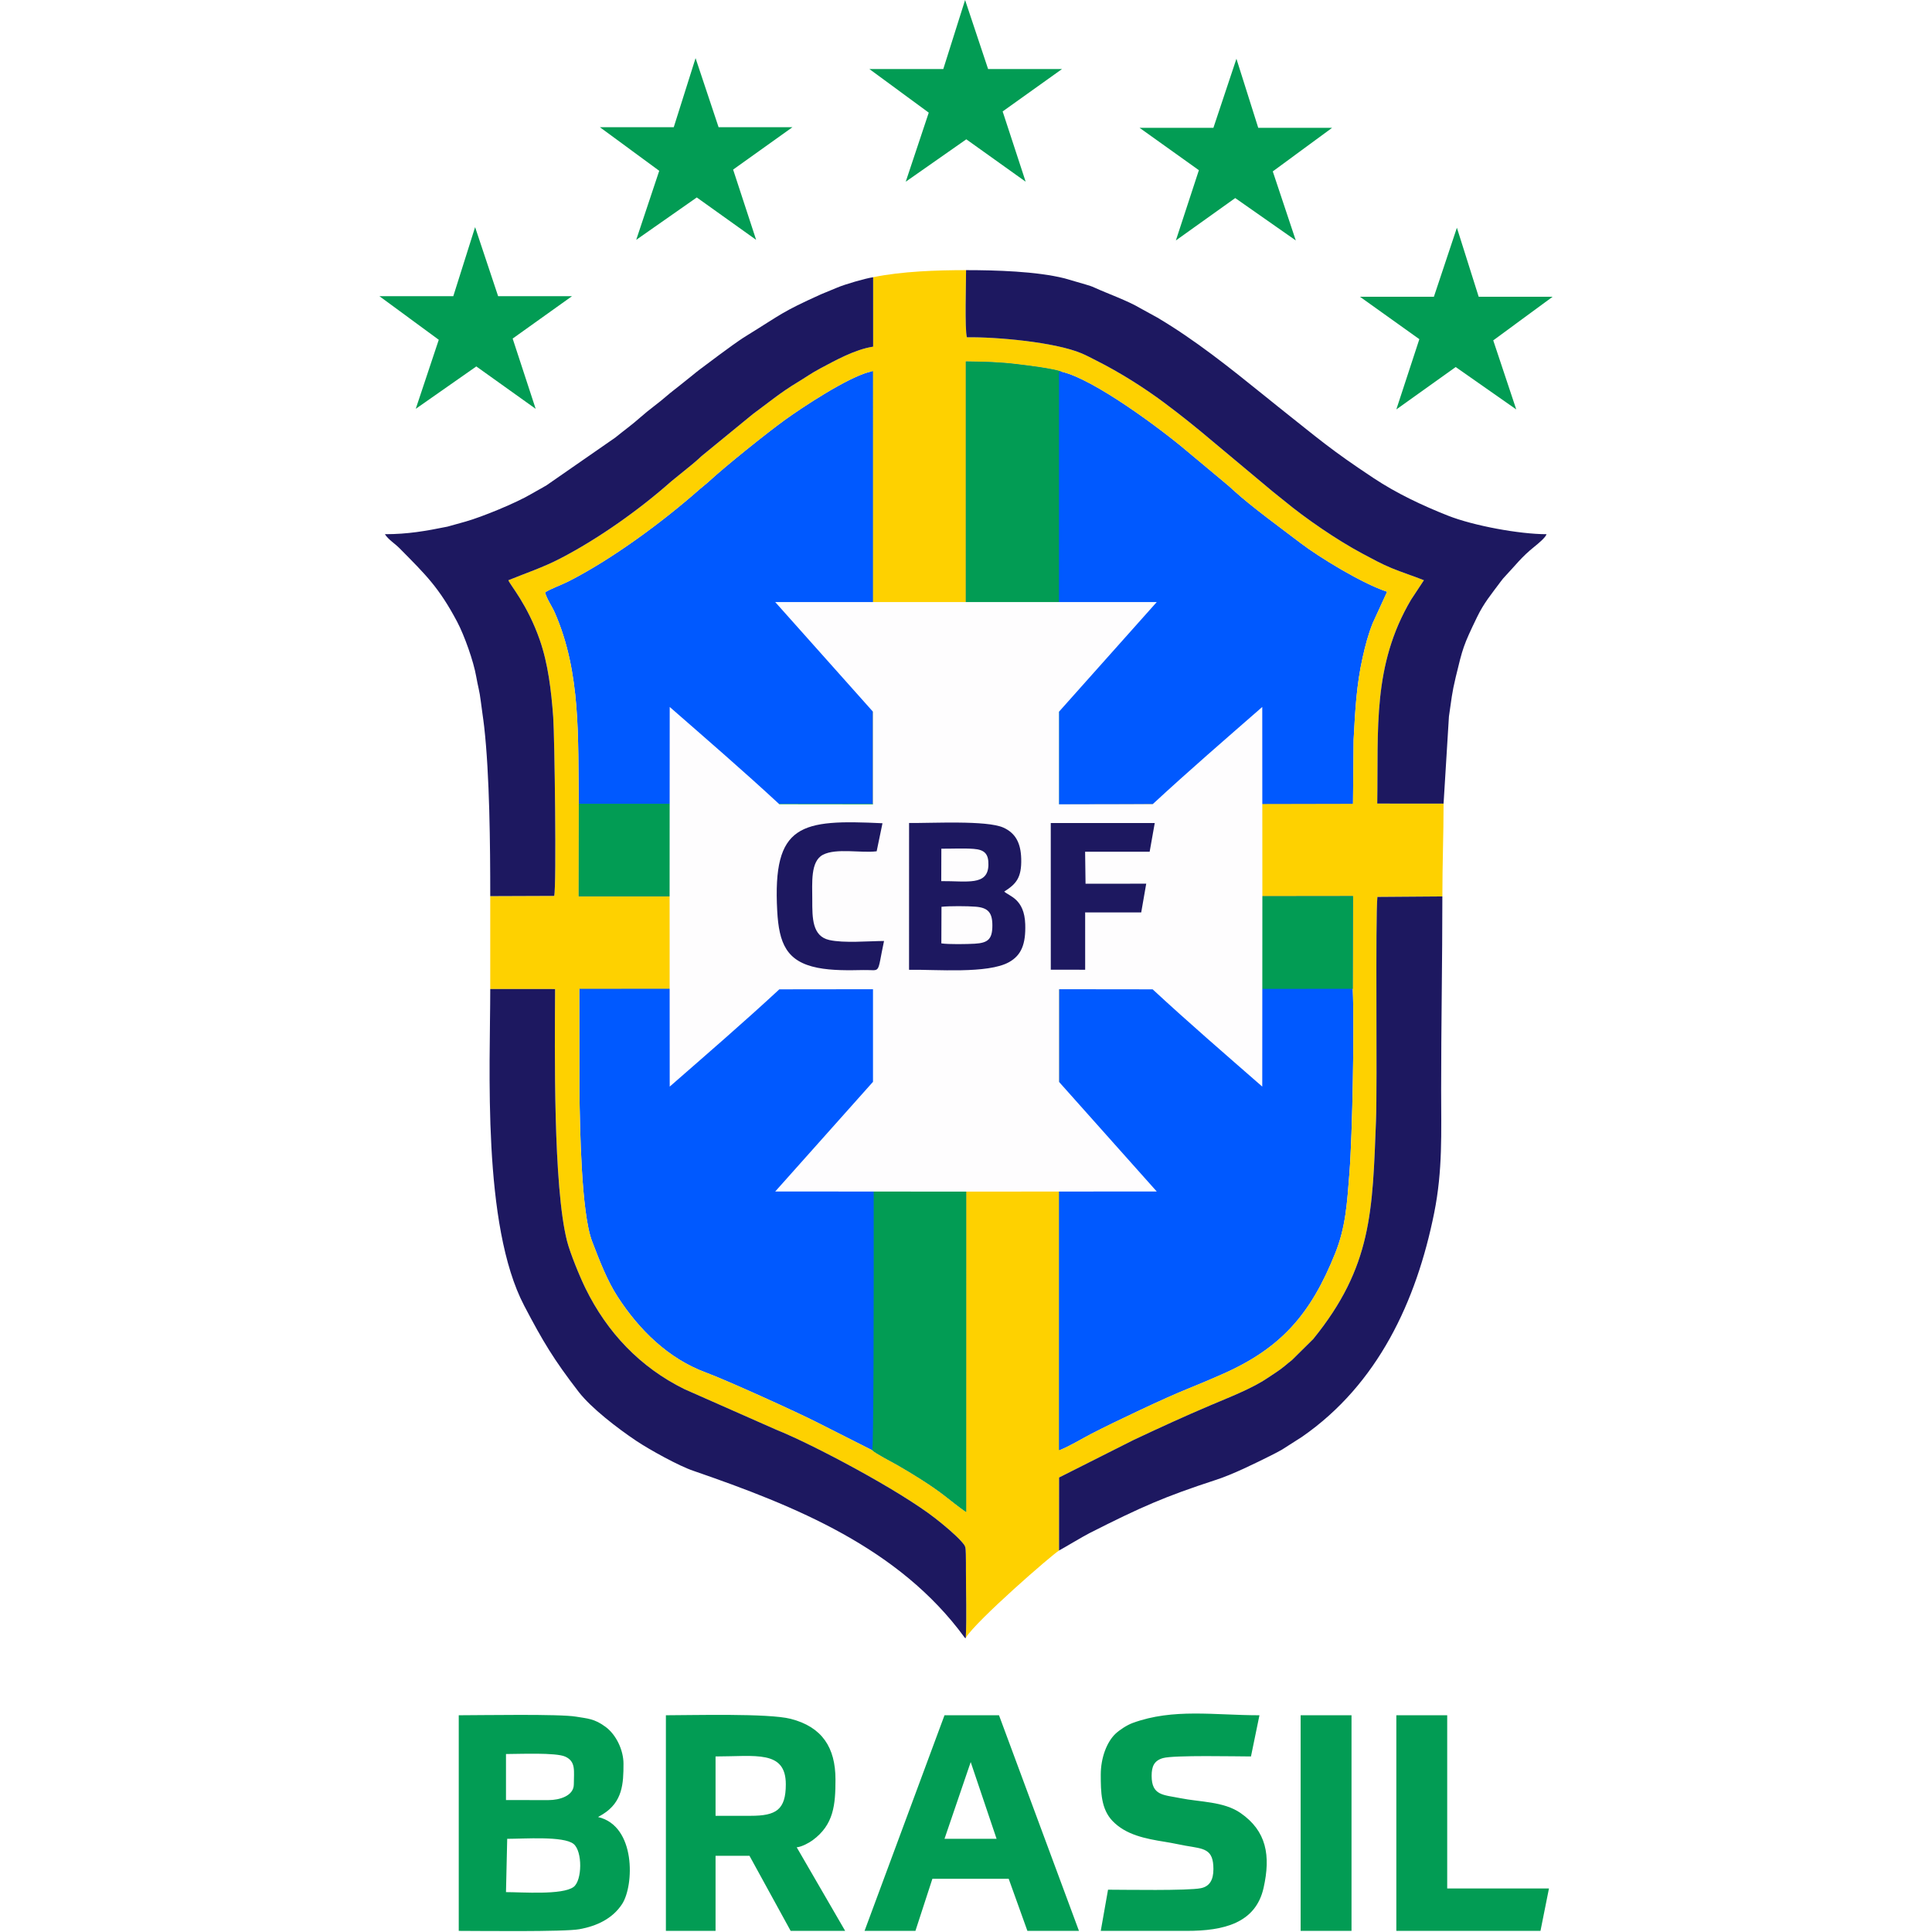
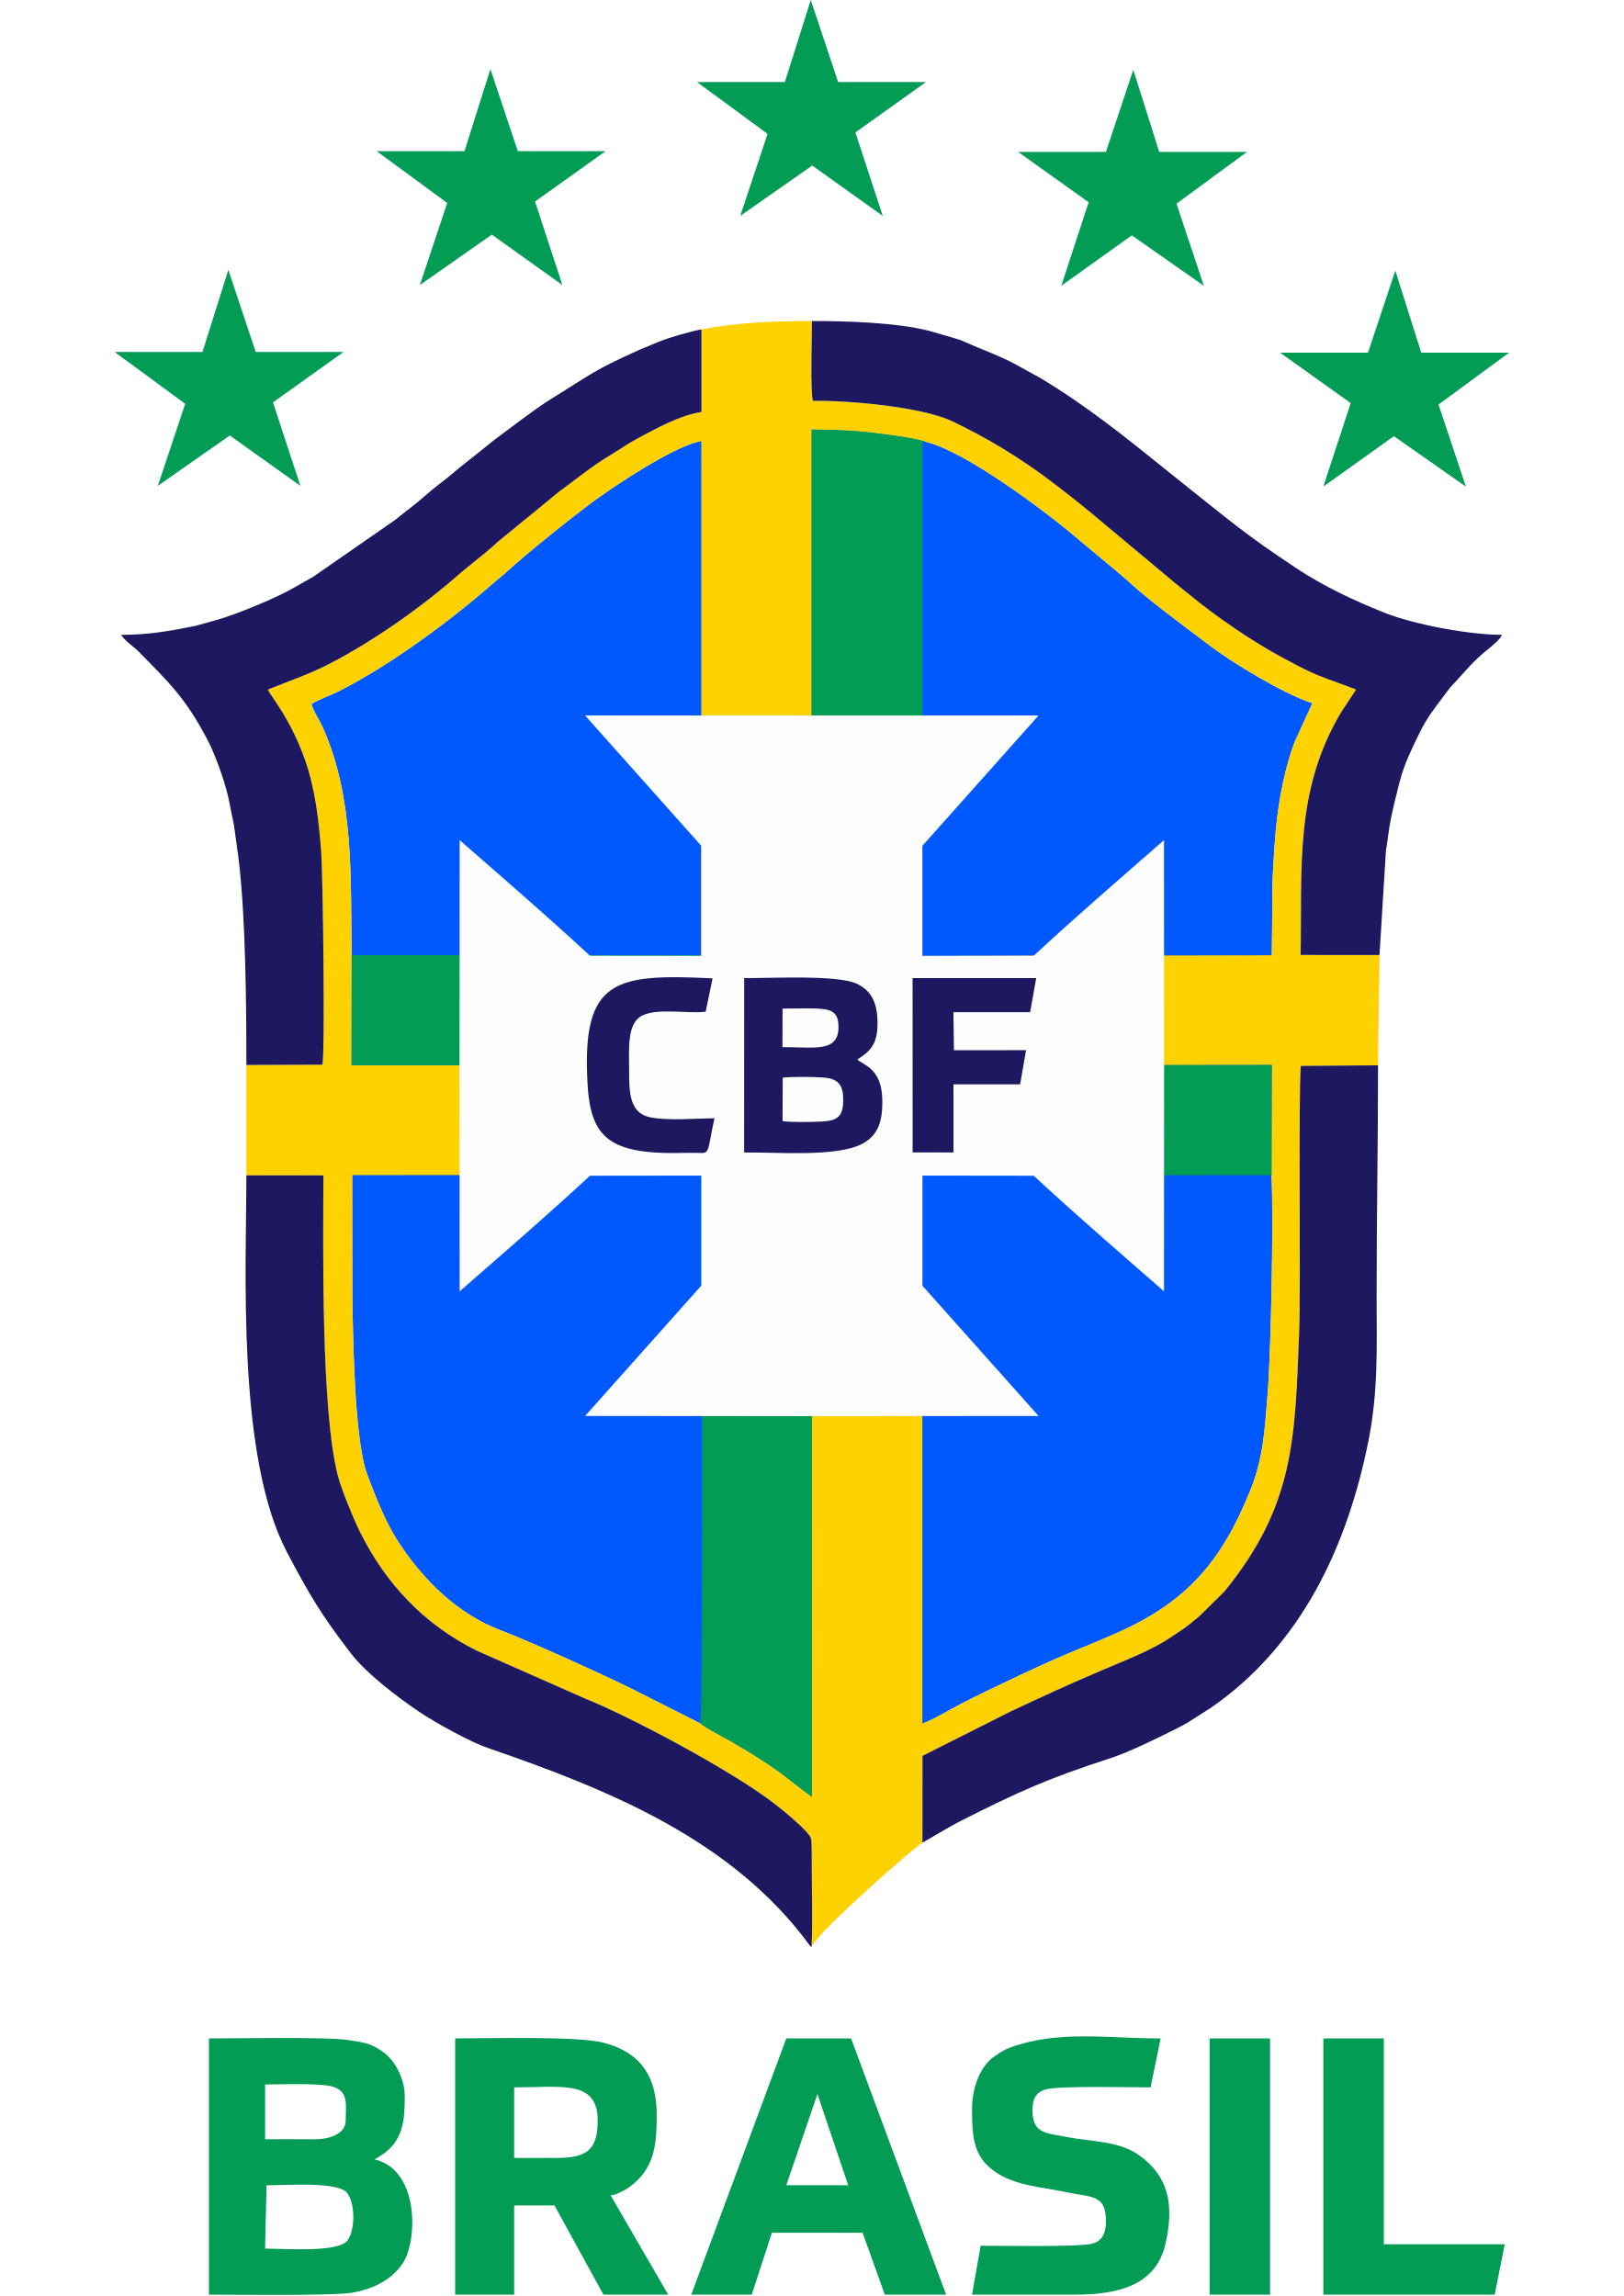
- <svg xmlns="http://www.w3.org/2000/svg" clip-rule="evenodd" fill-rule="evenodd" height="20mm" image-rendering="optimizeQuality" shape-rendering="geometricPrecision" text-rendering="geometricPrecision" viewBox="2130.08 1085.09 16725.56 27543.64" width="20mm">
+ <svg xmlns="http://www.w3.org/2000/svg" clip-rule="evenodd" fill-rule="evenodd" height="297mm" image-rendering="optimizeQuality" shape-rendering="geometricPrecision" text-rendering="geometricPrecision" viewBox="2130.08 1085.09 16725.56 27543.64" width="210mm">
  <path d="m16010.63 13864.59-1.75-1319.9h1.17l8.94-914.56c21.96-414.76 41.22-779.15 127.57-1167.44 38.98-175.32 80.96-334.83 144.16-492.71l205.95-448.71c-353.65-115.09-971.69-493.47-1236.53-695.88-273.15-208.76-694.72-514.3-947.51-745-42.07-38.4-89.17-81.96-137.96-120.78l-527.3-439.97c-373.04-317.2-1334.22-1032.47-1790.99-1134.96-109.97-45.33-490.62-90.93-629.72-107.83-253.23-30.77-469.81-36.4-735.66-39.42-265.86 3.02-482.44 8.65-735.66 39.42-139.11 16.9-519.75 62.5-629.72 107.83l.66.09c-314.77 74.83-981.85 517.28-1221.23 691.19-260.81 189.47-837.32 651.11-1078.12 873.43-43.53 40.19-73.98 59.91-130.94 110.12-526.16 463.97-1238.95 991.96-1866.39 1311.99-109.27 55.74-233.12 95.82-338.17 158.42 24.89 96.73 95.05 189.98 138.6 288.87 376.49 854.82 328.86 1795.17 342.44 2725.17l1.99 3.03c-1.27 451.15-4.96 902.89-3.64 1353.96l3.64 1281.24h5.07l1.69 1442.01c7.8 514.35 23.53 1749.24 181.72 2159.96 106.6 276.79 212.22 555.42 365.76 791.5 303.04 465.96 717.47 878.48 1254.86 1076.58 286.67 105.69 1311 569.25 1597.19 716.78l774.54 391.26c61.42 54.11 268.87 159.24 353.32 207.5 115.12 65.8 234.55 137.9 345.05 208.21 338.97 215.75 388.97 287.03 640.75 465.34 251.77-178.31 301.77-249.59 640.75-465.34 110.49-70.31 229.93-142.41 345.04-208.21 84.45-48.26 291.9-153.39 353.32-207.5-.18-.48-.35-2.18-.51-2.94 137.66-54.04 312.87-161.93 451.73-233.53 335.36-172.9 1058.03-515.23 1377.88-642.65 154.2-61.45 321.57-133.71 472.59-199.74 850.13-371.77 1273.51-860.47 1621.98-1730.59 148.31-370.29 168.6-708.2 202.4-1144.73 43.07-556.01 70.49-2063.48 47.41-2620.88h1.88z" fill="#0059ff" />
  <path d="m9166.55 13685.54 1324.54-2.7-.09-7445.41c265.85 3.02 482.43 8.65 735.66 39.42 139.1 16.91 519.75 62.5 629.72 107.83 456.76 102.5 1417.95 817.76 1790.99 1134.96l527.3 439.97c48.79 38.82 95.89 82.38 137.96 120.78 252.79 230.7 674.37 536.24 947.5 744.99 264.85 202.43 882.89 580.8 1236.54 695.89l-205.94 448.71c-63.21 157.88-105.19 317.39-144.17 492.71-86.35 388.29-105.61 752.68-127.57 1167.44l-8.94 914.56-4189.09 8.81 2.01 1314.89-4.49-2.37 4192.16-4.93-3.75 1321.1c23.29 555-4.16 2066.92-47.3 2623.91-33.8 436.53-54.1 774.44-202.4 1144.73-348.47 870.12-771.85 1358.82-1621.98 1730.59-151.02 66.03-318.39 138.29-472.59 199.73-319.85 127.43-1042.52 469.75-1377.88 642.66-139.41 71.88-315.44 180.35-453.36 234.17l-13.08-1.2.12-8049.89.13-22.85-1323.36 1.18-.78 8956.11c-251.78-178.31-301.78-249.59-640.76-465.34-110.49-70.31-229.92-142.41-345.04-208.21-84.45-48.26-291.9-153.39-353.32-207.5l-774.53-391.26c-286.2-147.53-1310.53-611.09-1597.2-716.78-537.38-198.1-951.82-610.62-1254.86-1076.58-153.54-236.08-259.16-514.71-365.76-791.5-158.19-410.72-173.92-1645.61-181.72-2159.96l-1.7-1442.23 4192.21-.32-3.29-1318.55-4197.72.19 1.75-1319.33c-13.58-930 34.05-1870.35-342.44-2725.17-43.55-98.89-113.71-192.15-138.6-288.87 105.04-62.6 228.9-102.68 338.16-158.41 627.46-320.05 1340.24-848.03 1866.4-1312 56.95-50.21 87.41-69.93 130.94-110.12 240.8-222.31 817.32-683.96 1078.12-873.43 250.19-181.77 967.61-656.89 1261.67-699.06zm2.45-8648.24.08 989.85c-264.68 40.77-545.85 200.49-757.63 312.61-122.81 65.02-217.71 134.11-332.39 202.74-223.11 133.53-420.11 295.87-624.67 446l-730.91 598.34c-37.76 35.42-92.95 85.59-137.79 121.39l-295.21 239.98c-457.32 405.25-1034.67 815.18-1580.1 1098.03-248.25 128.74-473.91 202.13-741.63 310.98 24.11 68.66 269.42 340.88 447.42 850.77 118.91 340.62 163.63 720.85 191.74 1100.02 19.81 267.32 48.43 2414.4 13.88 2549.6l-911.55 3.38v1323.97l924.34.65c-4.24 870.05-28.24 2816.73 170.99 3595.12 43.49 169.92 182.06 507.86 261.65 670.03 311.42 634.61 781.26 1127.42 1409.88 1438.27l1305.3 576.57c527.15 210.85 1764.12 867.87 2274.19 1266.74 114.06 89.2 286.53 231.67 375.46 333.6 53.37 61.18 55.92 66.15 58.44 174.89 1.88 81.16 1.62 161.7 1.59 242.91-.09 309.51 11.97 643.34-2.33 949.83 152.02-246.21 1226.05-1181.3 1329.59-1243.41l.54-1041.02 1058.48-533.29c383.6-180.47 726.27-337.85 1107.3-499.51 247.46-104.98 588.07-236.97 805.75-385.29 89.38-60.9 164.92-104.67 243.7-170.56 41.75-34.92 64.41-54.13 104.43-85.14l303.61-300.16c838.78-1033.08 844.87-1822.29 894.94-3116.05 20.25-523.35-10.61-2890.77 20.08-3187.16l925.96-6.86c0-460.23 17.27-878.04 17.27-1323.46l-945.72-.32c17.09-1069.72-69.68-1971.05 481.47-2905.27l183.83-278.94c-152.18-61.06-308.08-109.9-461.33-172.96-144.41-59.41-276.15-132.43-414.64-206.27-361.82-192.89-809.82-500.43-1113.93-752.1-61.6-50.98-120.15-93.95-172.28-138.56l-846.82-707.66c-231.67-195.93-451.16-372.96-701.35-559.13-281.29-209.31-622.82-425.52-959.04-594.65-69.25-34.85-140.2-73.34-209.33-102.59-382.99-162.01-1219.62-236.09-1636.41-229.24-33.12-105.99-11.71-791.3-12.06-957.77-412.48 0-917.42 16.7-1324.79 101.1z" fill="#fed100" />
  <path d="m17301.4 12541.66 76.56-1242.77c35.76-242.19 41.57-331.43 96.52-559.73 100.16-416.19 109.07-452.45 303.09-853.96 100.05-207.05 205.95-329.77 337.87-508.35 25.02-33.89 41.39-53.28 71.04-84.38 136.49-143.09 223.41-265.09 412.72-416.22 47.24-37.72 157.82-129.18 170.13-175.28-382.17 0-1041.04-119.84-1409.21-265.95-366.03-145.25-726.49-315.38-1055.55-533.24-618.89-409.77-772.93-551.58-1354.07-1011.88-73.24-58-135.65-109.19-210.44-169.48-485.82-391.66-977.98-786.96-1518-1106.97l-245.16-134.77c-179.58-106.75-466.72-208.71-643.27-289.29-60.68-27.7-72.55-29.04-140.01-49.96l-294.24-85.69c-400.52-100.71-986.03-117.53-1405.59-117.53.35 166.46-21.06 851.77 12.06 957.76 416.79-6.85 1253.42 67.23 1636.41 229.24 69.13 29.25 140.08 67.75 209.33 102.59 336.22 169.13 677.75 385.34 959.04 594.66 250.19 186.16 469.68 363.19 701.35 559.12l846.82 707.66c52.13 44.61 110.68 87.58 172.28 138.56 304.11 251.67 752.11 559.21 1113.93 752.11 138.49 73.83 270.23 146.85 414.64 206.26 153.25 63.06 309.15 111.9 461.33 172.96l-183.83 278.94c-551.15 934.22-464.38 1835.55-481.47 2905.27zm-13591.16 1319.33 911.55-3.38c34.55-135.2 5.93-2282.28-13.88-2549.6-28.11-379.17-72.83-759.4-191.74-1100.02-178-509.89-423.31-782.11-447.42-850.77 267.72-108.85 493.38-182.24 741.63-310.98 545.43-282.85 1122.78-692.78 1580.1-1098.03l295.21-239.98c44.84-35.8 100.03-85.97 137.79-121.39l730.91-598.34c204.56-150.13 401.56-312.47 624.67-446 114.68-68.63 209.58-137.72 332.39-202.74 211.78-112.12 492.95-271.84 757.63-312.61l-.08-989.85c-116.75 17.98-403.28 101.13-512.37 147.97l-232.13 96.01c-567.23 256.97-542.73 270.68-1064.77 593.09-78.68 48.6-127.1 84.23-195.71 132.42-67.11 47.13-122.53 91.44-189.7 138.41l-286.52 214.32c-35.95 26.85-61.31 49.38-95.8 76.88-63.64 50.72-116.89 92.9-182.29 145.84-63.74 51.63-121.77 93.52-181.96 146.16-123.37 107.88-250.44 193.81-371.63 301.88-119.76 106.79-238.7 191.3-363.14 293.11l-978.61 679.27c-79.06 47.85-143.08 79.53-220.11 125.27-213.03 126.52-704.7 328.26-936.48 393.28l-256.52 71.61c-307.86 62.4-563.93 108.15-893.48 108.15 54.95 82.06 137.95 128.31 211.64 202.85 371.39 375.8 560.24 556.78 819.2 1045.91 103.09 194.71 234.57 564.91 271.74 781.71 22.97 134.05 47.52 203.03 64.83 349.63 13.39 113.24 34.95 243.65 48.7 365.76 77.49 687.81 86.35 1684.74 86.35 2414.16zm6779.51 10572.58c14.3-306.48 2.24-640.32 2.33-949.83.03-81.21.29-161.75-1.59-242.91-2.52-108.73-5.07-113.71-58.44-174.89-88.93-101.93-261.4-244.4-375.46-333.6-510.07-398.87-1747.04-1055.89-2274.19-1266.74l-1305.3-576.57c-628.62-310.85-1098.46-803.66-1409.88-1438.27-79.59-162.17-218.16-500.11-261.65-670.03-199.23-778.39-175.23-2725.06-170.99-3595.12l-924.34-.65c0 1108.26-118.72 3365.25 484.46 4515.84 266.95 509.17 420.22 766.25 776.06 1227.2 178.02 230.57 551.13 517.67 821.2 698.54 187.91 125.82 613.16 360.95 815.61 427.79 1457.76 502.82 2931 1099.25 3861.68 2370.65 31.86 32.38 4.38 20.83 20.5 8.59zm1329.59-1243.41c61.81-32.86 340.12-200.23 433.53-247.58 741.34-375.71 1073.29-521.02 1798.07-757.84 238.54-75.84 570.96-240.44 789.94-349.85 67.67-33.8 94.4-48.4 158-83.77l284.49-181.79c1082.74-750.36 1631.65-1935.38 1884.31-3192.94 122.35-608.91 99.19-1142.9 99.19-1748.67-.25-920.19 17.26-1846.06 17.26-2762.6l-925.96 6.86c-30.69 296.39.17 2663.81-20.08 3187.16-50.07 1293.76-56.16 2082.97-894.94 3116.05l-303.61 300.16c-40.02 31.01-62.68 50.22-104.43 85.14-78.78 65.89-154.32 109.66-243.7 170.56-217.68 148.32-558.29 280.31-805.75 385.29-381.03 161.66-723.7 319.04-1107.3 499.51l-1058.48 533.29z" fill="#1d1860" />
  <g fill="#029c54">
    <path d="m3934.74 28060.2 17.27-759.87c241.06 0 803.04-42.11 946.03 72.89 128.98 103.73 123.94 522.75-.3 613.78-160.51 117.62-734.9 73.2-963 73.2zm0-1968.75c189.47 0 709.67-23.86 844.01 36.75 156.27 70.53 123.09 205.47 123.09 395 0 165.01-203.58 225.29-362.05 225.11-201.68-.23-403.36-.61-605.05-.61zm-673.51 2521.37c270.9 0 1500.85 15.91 1720.34-23.89 245.46-44.51 470.94-148.51 608.36-358.73 171.95-263.06 199.81-1114.34-342.69-1240.72l65.54-38.07c285.78-176.63 297.11-440.37 297.11-721.79 0-190.88-101.75-410.71-253.31-523.82-162.49-121.23-263.09-119.83-422.7-147.21-236.2-40.52-1353.64-19.77-1672.65-19.77zm5894.06-6852.54c61.42 54.11 268.87 159.24 353.32 207.5 115.12 65.8 234.55 137.9 345.04 208.21 338.98 215.75 388.98 287.03 640.76 465.34l.78-8956.11-1329.96-1.55c3.34 415.41 30.67 7963.79-9.94 8076.61zm-1732.09 5211.92h-500.82v-846.2c567.05 0 1001.63-95.03 1001.63 397.2 0 364.46-139.52 449-500.81 449zm-1208.87 1640.62h708.05v-1070.72h483.55l587.17 1070.72h777.13l-690.79-1191.61c73.01-6.07 178.34-65.01 227.22-100.91 301.69-221.45 325.42-505.64 325.42-866.18 0-454.3-190.15-749.45-638.23-864.24-318.95-81.72-1405.64-51.06-1779.52-51.06zm4714.59-1312.49h-742.58l373.57-1094.36zm-1882.38 1312.49h725.32l241.78-742.59h1087.98l266.6 742.59h735.04l-1139.79-3074h-777.13zm3367.57-2227.79c0 247.51 3.71 490.38 167.92 661.04 189.32 196.75 461.07 251.96 754.96 298.48 108.21 17.13 200.32 39.07 290.7 54.68 258.56 44.68 392.5 41.62 392.5 332.83 0 155.8-55.16 246.2-177.15 271.88-181.99 38.31-1099.25 21.7-1325.31 21.7l-103.62 587.18h1226.15c524.91 0 982.06-108.19 1095.37-614.32 102.76-458.98 42.58-809.25-329.6-1066.76-239.41-165.66-578.3-154.46-859.33-211.36-236.63-47.9-407.27-33.51-407.27-318.08 0-134.73 35.73-216.8 161.58-252.87 154.56-44.31 1053.14-23.43 1254.53-23.43l120.88-587.18c-643 0-1228.04-101.85-1807.17 109.76-81.52 29.78-187.57 99.66-244.23 152.96-124.8 117.42-210.91 344.67-210.91 583.49zm-1923.02-12702.19 1326.52 1.2 1.29-7262.64c11.33-52.73-15.83-28.7 37.48-36.72-109.97-45.33-490.62-90.92-629.72-107.83-253.23-30.77-469.81-36.4-735.66-39.42zm6136.8 14929.98h2055.08l120.89-604.44h-1450.64v-2469.56h-725.33zm-6458.82-26543.35h-1053.44l846.2 621.69-328.12 984.37 863.48-604.43 846.21 604.43-328.13-1001.64 846.21-604.42h-1053.45l-328.11-984.38zm5094.52 26543.35h725.33v-3074h-725.33z" />
    <path d="m9168.44 13863.1 2.44-1319.02-4198.41-.12-1.75 1319.33zm6838.45 1319.09 3.75-1321.1-4192.16 4.93-.09 1319.19zm-9680.31-12283.78h-1053.44l846.2 621.7-328.12 984.36 863.48-604.43 846.21 604.43-328.13-1001.63 846.22-604.43h-1053.45l-328.12-984.38zm-3143.06 2409.11h-1053.44l846.2 621.7-328.12 984.36 863.48-604.43 846.22 604.43-328.14-1001.63 846.22-604.43h-1053.45l-328.11-984.38zm11475.62-2400.47h1053.45l-846.2 621.69 328.12 984.37-863.48-604.43-846.22 604.43 328.13-1001.64-846.21-604.42h1053.45l328.11-984.38zm3143.06 2409.1h1053.44l-846.2 621.7 328.12 984.36-863.48-604.43-846.21 604.43 328.13-1001.63-846.21-604.43h1053.45l328.11-984.38z" />
  </g>
  <path d="m6268.81 16576.3c-2.03-1804.1-2.06-3608.38 0-5412.47 525.61 459.4 1051.09 912.71 1562.84 1386.82l1335.25 1.56v-1320.34l-1394.06-1563.52c1813.69-.79 3625.93-.79 5439.62 0l-1394.06 1563.52v1320.34l1335.25-1.56c511.75-474.11 1037.24-927.42 1562.84-1386.82 2.06 1804.09 2.03 3608.37 0 5412.47-525.6-459.41-1051.09-912.71-1562.84-1386.82l-1335.25-1.57v1320.34l1394.06 1563.53-1932.44.85v.55l-765.77-.25h-43.2l-765.77.25v-.55l-1932.44-.85 1394.06-1563.53v-1320.34l-1335.25 1.57c-511.75 474.11-1037.23 927.41-1562.84 1386.82z" fill="#fefdfe" />
  <path d="m10143.36 14012.85c115.38-12.45 370.07-10.97 487.91-1.34 177.66 14.54 237.58 85.44 237.56 267.58 0 197.28-64.69 248.81-249.79 259.94-108.68 6.54-377.15 11.28-477.71-4.77zm-1.9-828.46c146.43 1.16 317.52-8.19 460.46 2.74 153.26 11.7 213.95 68.71 210.55 228.52-6.44 301.57-305.77 228.21-672.45 231.29zm896.69 611.12c172.62-109.13 248.5-199.15 241.88-466.71-5.79-233.6-87.2-368.91-252.82-444.36-237.96-108.41-1032.42-61.66-1345.96-66.62l-.44 2093.07c386.95-5.98 1121.23 60 1424.82-108.57 177.85-98.74 240.58-259.97 231.68-540.75-11.6-365.53-232.22-399.75-299.16-466.06zm-1713.89 704.68c-226.52 1.28-569.49 33.23-780.01-13.74-245.03-54.68-243-315.99-243.06-570.06-.04-247.9-27.3-550.58 151.37-644.8 189.14-99.76 550.98-21.63 766.68-50.08l82.97-399.78c-1164.22-55.61-1568.66 3.51-1500.72 1250.49 25.08 460.52 131.62 722.24 576.32 810.13 204.27 40.36 440.67 36.72 651.51 32.19 260.99-5.62 189.06 81.35 294.94-414.35zm2377.36 409.84 490.14.16-.11-817.51 799.2.59 71.35-409.91-865.12.68-6.12-456.6 920.27.16 72.51-409.05-1482.46.13z" fill="#1d1860" />
</svg>
